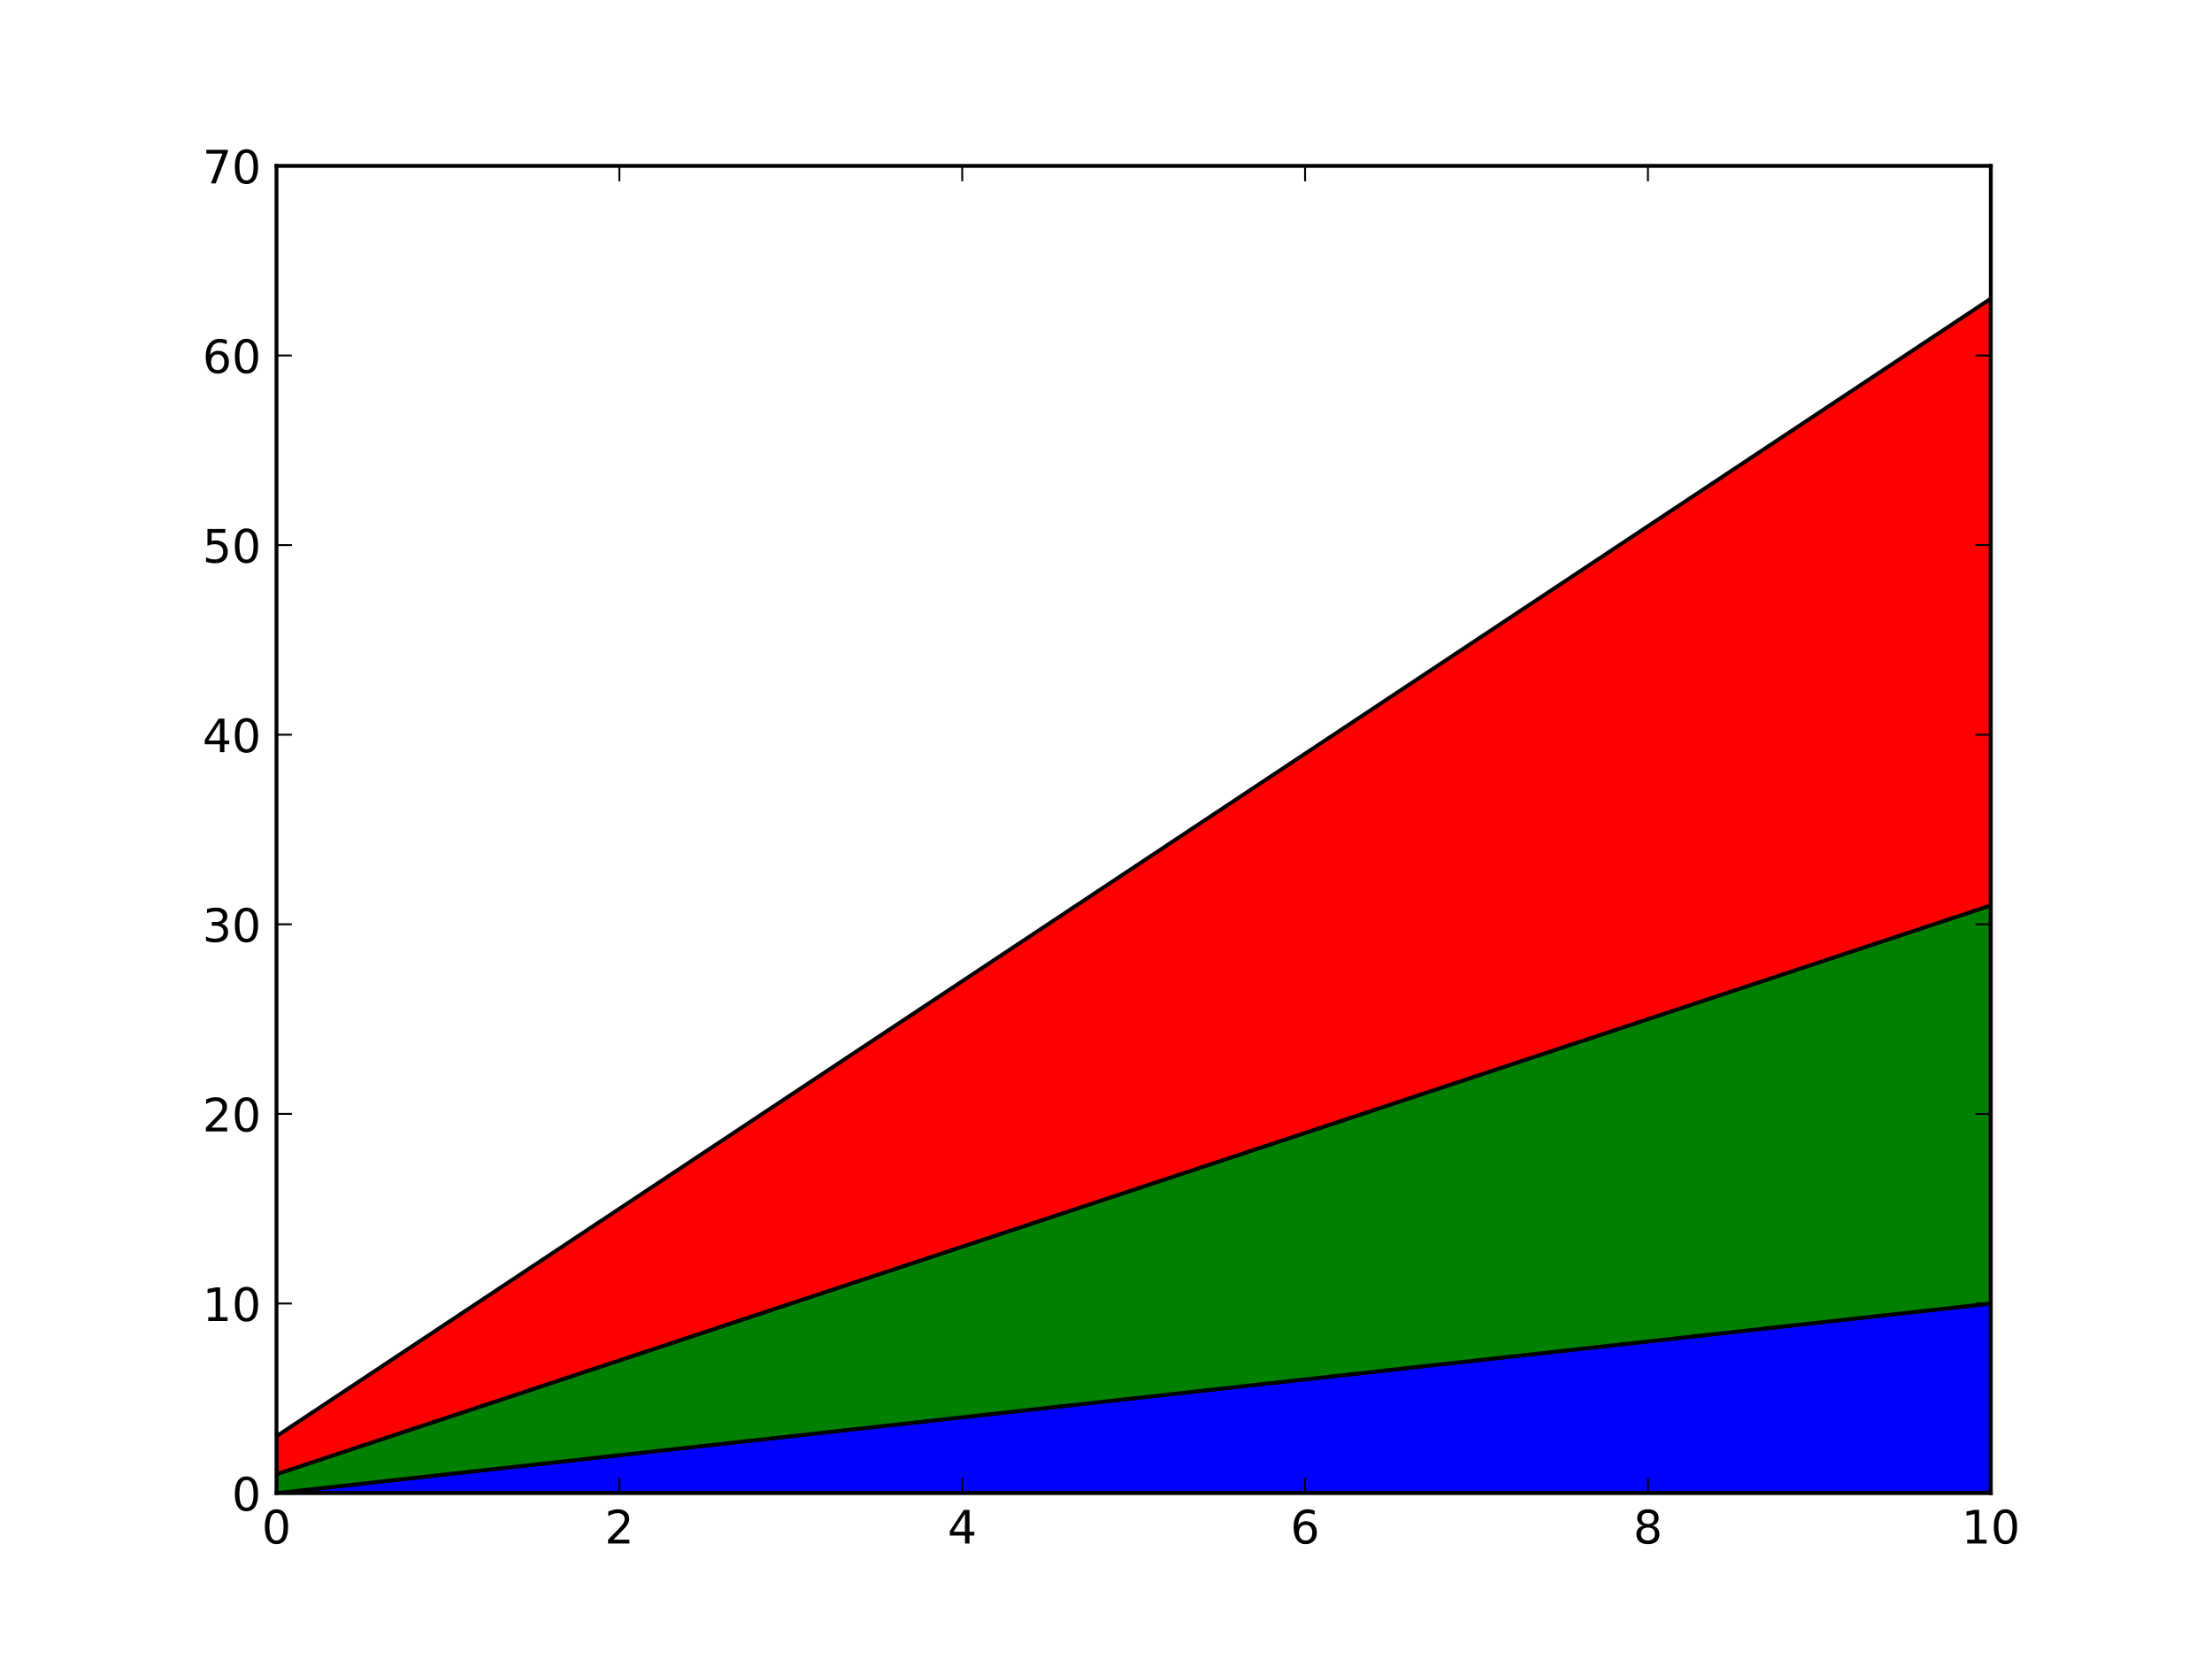
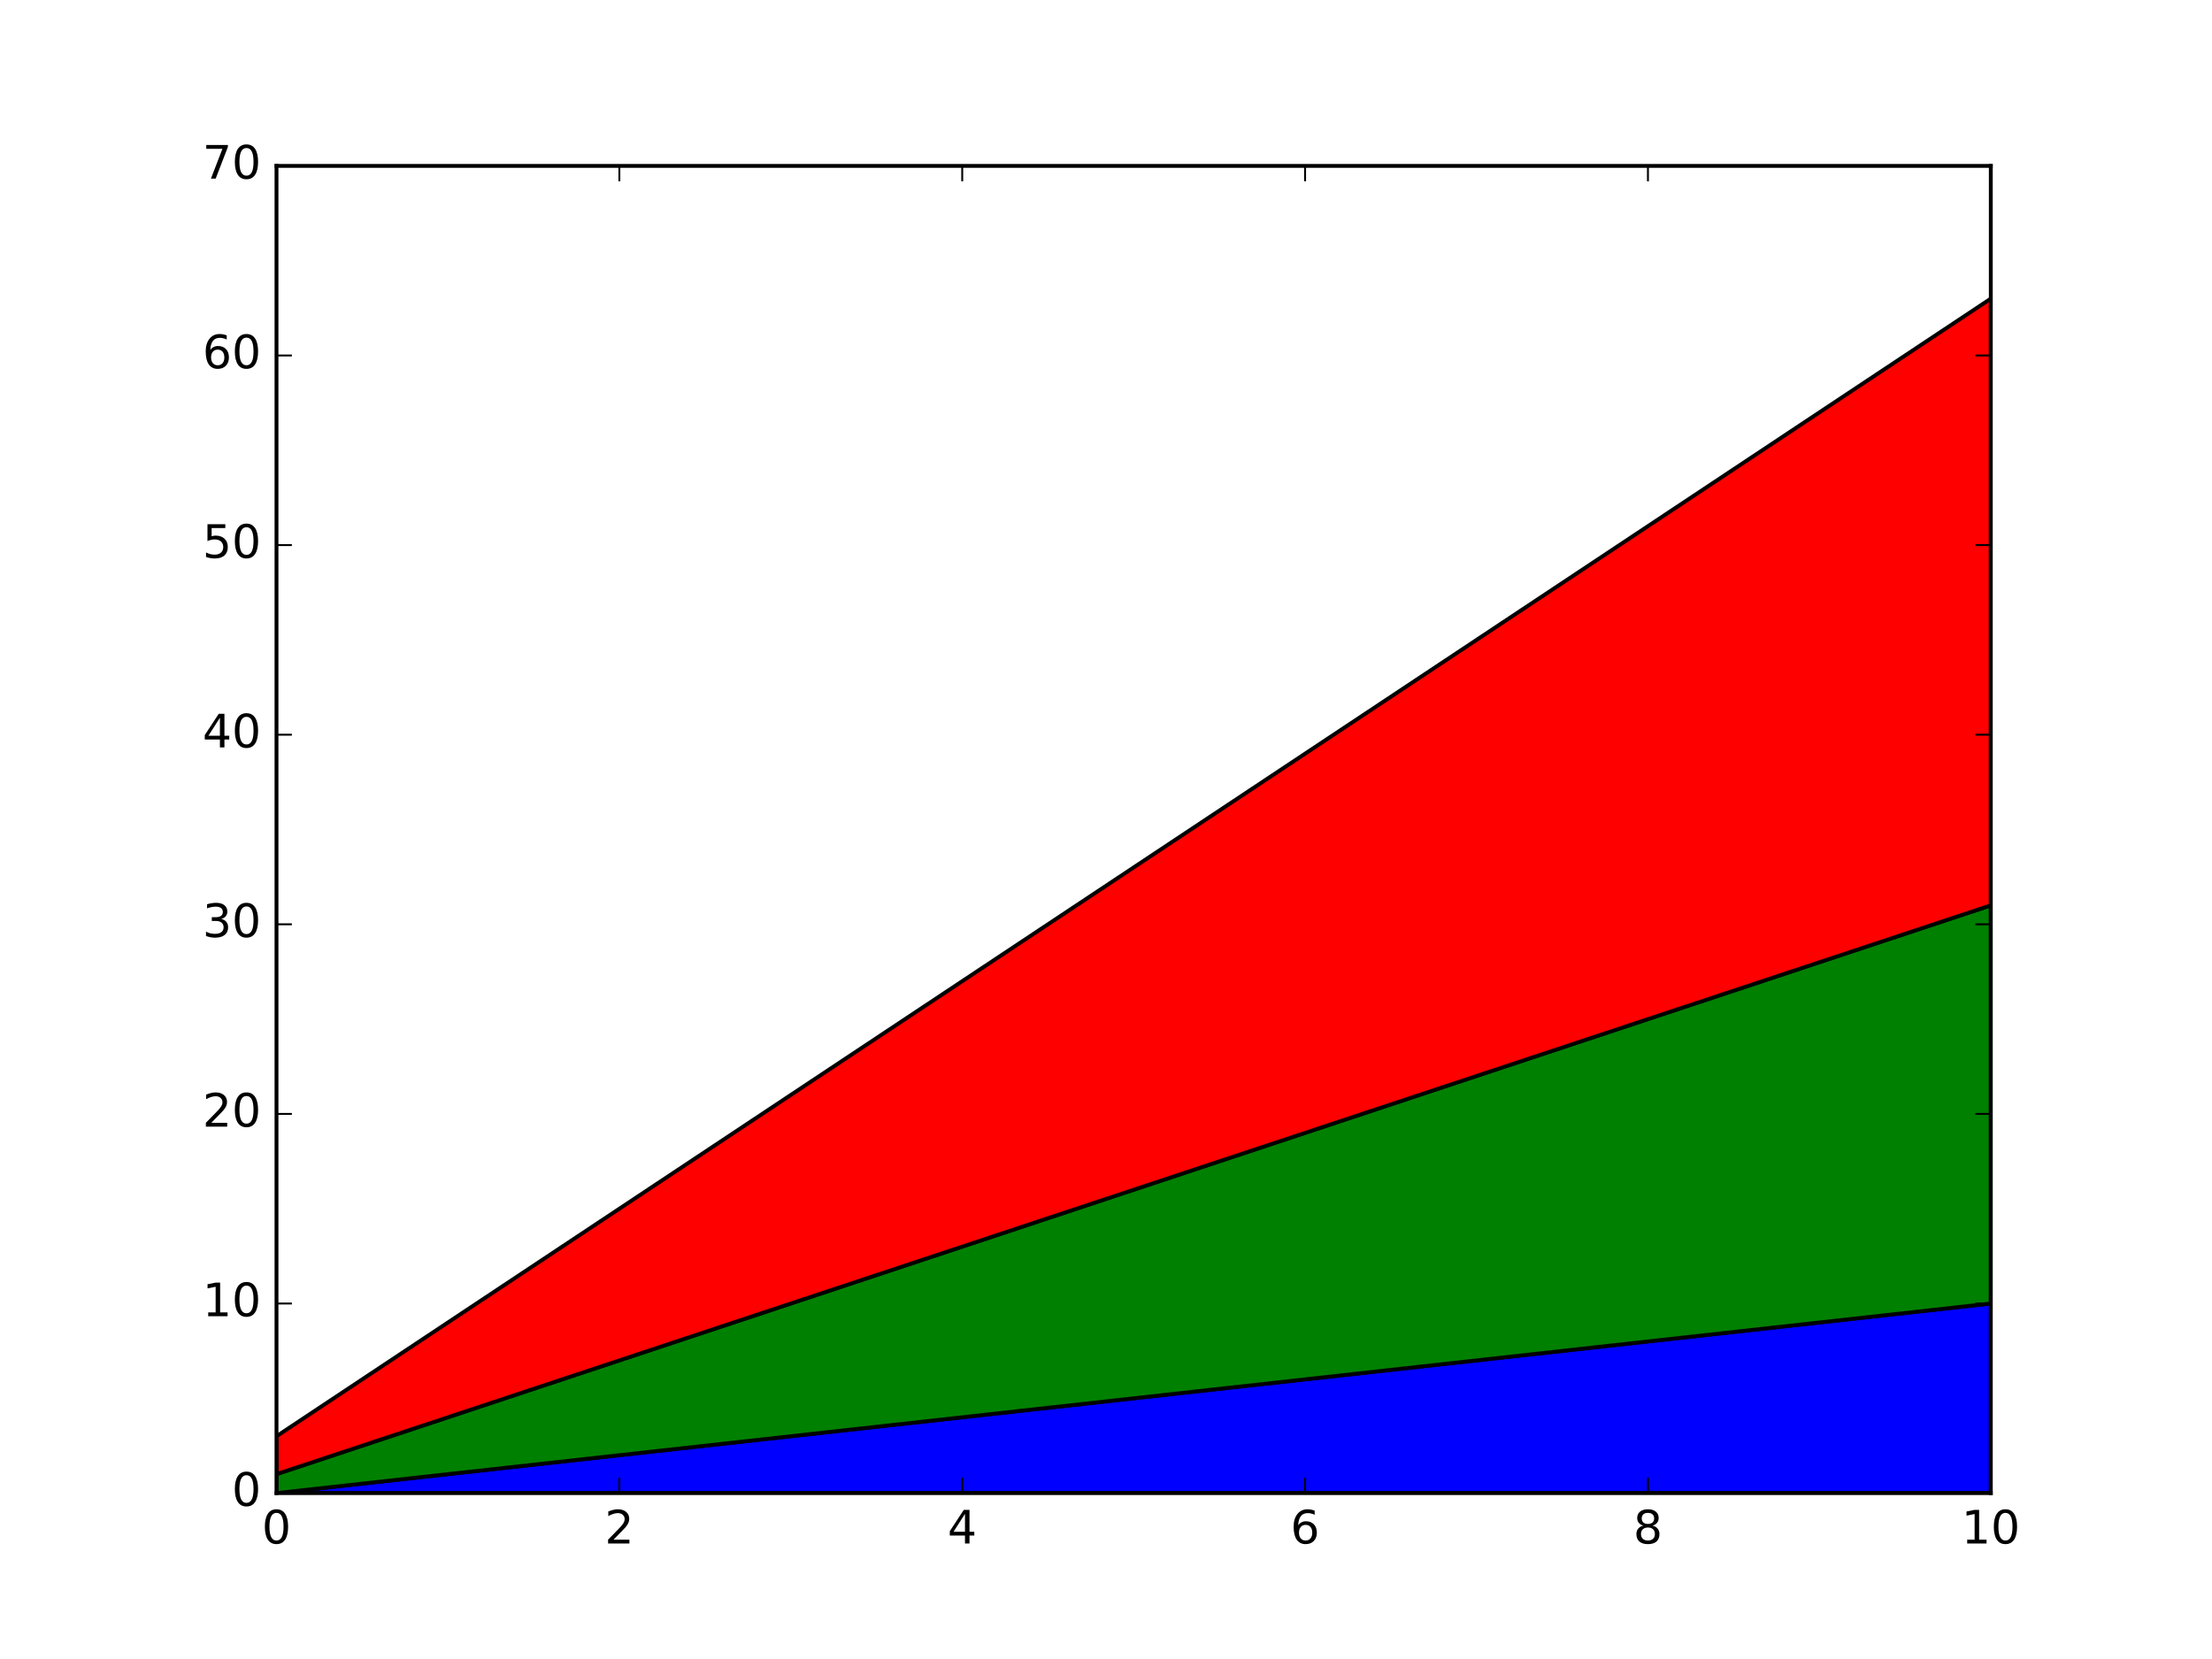
<svg xmlns="http://www.w3.org/2000/svg" xmlns:xlink="http://www.w3.org/1999/xlink" height="432pt" version="1.1" viewBox="0 0 576 432" width="576pt">
  <defs>
    <style type="text/css">
*{stroke-linecap:butt;stroke-linejoin:round;}
  </style>
  </defs>
  <g id="figure_1">
    <g id="patch_1">
      <path d="M 0 432  L 576 432  L 576 0  L 0 0  z " style="fill:#ffffff;" />
    </g>
    <g id="axes_1">
      <g id="patch_2">
        <path d="M 72 388.8  L 518.4 388.8  L 518.4 43.2  L 72 43.2  z " style="fill:#ffffff;" />
      </g>
      <g id="PolyCollection_1">
        <defs>
-           <path d="M 72 -43.2  L 72 -43.2  L 121.6 -43.2  L 171.2 -43.2  L 220.8 -43.2  L 270.4 -43.2  L 320 -43.2  L 369.6 -43.2  L 419.2 -43.2  L 468.8 -43.2  L 518.4 -43.2  L 518.4 -92.571  L 518.4 -92.571  L 468.8 -87.086  L 419.2 -81.6  L 369.6 -76.114  L 320 -70.629  L 270.4 -65.143  L 220.8 -59.657  L 171.2 -54.171  L 121.6 -48.686  L 72 -43.2  z " id="mb2615cfed7" style="stroke:#000000;" />
+           <path d="M 72 -43.2  L 72 -43.2  L 121.6 -43.2  L 171.2 -43.2  L 220.8 -43.2  L 270.4 -43.2  L 320 -43.2  L 369.6 -43.2  L 419.2 -43.2  L 468.8 -43.2  L 518.4 -43.2  L 518.4 -92.571  L 518.4 -92.571  L 468.8 -87.086  L 419.2 -81.6  L 369.6 -76.114  L 320 -70.629  L 270.4 -65.143  L 220.8 -59.657  L 171.2 -54.171  L 121.6 -48.686  L 72 -43.2  z " id="m4fba55cbe5" style="stroke:#000000;" />
        </defs>
-         <g clip-path="url(#pd9fc304260)">
-           <use style="fill:#0000ff;stroke:#000000;" x="0" xlink:href="#mb2615cfed7" y="432" />
+         <g clip-path="url(#pb821d0def6)">
+           <use style="fill:#0000ff;stroke:#000000;" x="0.0" xlink:href="#m4fba55cbe5" y="432.0" />
        </g>
      </g>
      <g id="PolyCollection_2">
        <defs>
-           <path d="M 72 -48.137  L 72 -43.2  L 121.6 -48.686  L 171.2 -54.171  L 220.8 -59.657  L 270.4 -65.143  L 320 -70.629  L 369.6 -76.114  L 419.2 -81.6  L 468.8 -87.086  L 518.4 -92.571  L 518.4 -196.251  L 518.4 -196.251  L 468.8 -179.794  L 419.2 -163.337  L 369.6 -146.88  L 320 -130.423  L 270.4 -113.966  L 220.8 -97.509  L 171.2 -81.051  L 121.6 -64.594  L 72 -48.137  z " id="m375191a259" style="stroke:#000000;" />
+           <path d="M 72 -48.137  L 72 -43.2  L 121.6 -48.686  L 171.2 -54.171  L 220.8 -59.657  L 270.4 -65.143  L 320 -70.629  L 369.6 -76.114  L 419.2 -81.6  L 468.8 -87.086  L 518.4 -92.571  L 518.4 -196.251  L 518.4 -196.251  L 468.8 -179.794  L 419.2 -163.337  L 369.6 -146.88  L 320 -130.423  L 270.4 -113.966  L 220.8 -97.509  L 171.2 -81.051  L 121.6 -64.594  L 72 -48.137  z " id="m7d8ffe92e0" style="stroke:#000000;" />
        </defs>
-         <g clip-path="url(#pd9fc304260)">
-           <use style="fill:#008000;stroke:#000000;" x="0" xlink:href="#m375191a259" y="432" />
+         <g clip-path="url(#pb821d0def6)">
+           <use style="fill:#008000;stroke:#000000;" x="0.0" xlink:href="#m7d8ffe92e0" y="432.0" />
        </g>
      </g>
      <g id="PolyCollection_3">
        <defs>
-           <path d="M 72 -58.011  L 72 -48.137  L 121.6 -64.594  L 171.2 -81.051  L 220.8 -97.509  L 270.4 -113.966  L 320 -130.423  L 369.6 -146.88  L 419.2 -163.337  L 468.8 -179.794  L 518.4 -196.251  L 518.4 -354.24  L 518.4 -354.24  L 468.8 -321.326  L 419.2 -288.411  L 369.6 -255.497  L 320 -222.583  L 270.4 -189.669  L 220.8 -156.754  L 171.2 -123.84  L 121.6 -90.926  L 72 -58.011  z " id="m041f43b921" style="stroke:#000000;" />
+           <path d="M 72 -58.011  L 72 -48.137  L 121.6 -64.594  L 171.2 -81.051  L 220.8 -97.509  L 270.4 -113.966  L 320 -130.423  L 369.6 -146.88  L 419.2 -163.337  L 468.8 -179.794  L 518.4 -196.251  L 518.4 -354.24  L 518.4 -354.24  L 468.8 -321.326  L 419.2 -288.411  L 369.6 -255.497  L 320 -222.583  L 270.4 -189.669  L 220.8 -156.754  L 171.2 -123.84  L 121.6 -90.926  L 72 -58.011  z " id="m9ca8c7a687" style="stroke:#000000;" />
        </defs>
-         <g clip-path="url(#pd9fc304260)">
-           <use style="fill:#ff0000;stroke:#000000;" x="0" xlink:href="#m041f43b921" y="432" />
+         <g clip-path="url(#pb821d0def6)">
+           <use style="fill:#ff0000;stroke:#000000;" x="0.0" xlink:href="#m9ca8c7a687" y="432.0" />
        </g>
      </g>
      <g id="patch_3">
        <path d="M 72 388.8  L 72 43.2  " style="fill:none;stroke:#000000;stroke-linecap:square;stroke-linejoin:miter;" />
      </g>
      <g id="patch_4">
        <path d="M 518.4 388.8  L 518.4 43.2  " style="fill:none;stroke:#000000;stroke-linecap:square;stroke-linejoin:miter;" />
      </g>
      <g id="patch_5">
        <path d="M 72 388.8  L 518.4 388.8  " style="fill:none;stroke:#000000;stroke-linecap:square;stroke-linejoin:miter;" />
      </g>
      <g id="patch_6">
        <path d="M 72 43.2  L 518.4 43.2  " style="fill:none;stroke:#000000;stroke-linecap:square;stroke-linejoin:miter;" />
      </g>
      <g id="matplotlib.axis_1">
        <g id="xtick_1">
          <g id="line2d_1">
            <defs>
-               <path d="M 0 0  L 0 -4  " id="m675db449e2" style="stroke:#000000;stroke-width:0.5;" />
-             </defs>
-             <g>
-               <use style="stroke:#000000;stroke-width:0.5;" x="72" xlink:href="#m675db449e2" y="388.8" />
+               <path d="M 0 0  L 0 -4  " id="m9a533bc3d8" style="stroke:#000000;stroke-width:0.5;" />
+             </defs>
+             <g>
+               <use style="stroke:#000000;stroke-width:0.5;" x="72.0" xlink:href="#m9a533bc3d8" y="388.8" />
            </g>
          </g>
          <g id="line2d_2">
            <defs>
-               <path d="M 0 0  L 0 4  " id="me4341fbdd9" style="stroke:#000000;stroke-width:0.5;" />
-             </defs>
-             <g>
-               <use style="stroke:#000000;stroke-width:0.5;" x="72" xlink:href="#me4341fbdd9" y="43.2" />
+               <path d="M 0 0  L 0 4  " id="m9ec29eb0cb" style="stroke:#000000;stroke-width:0.5;" />
+             </defs>
+             <g>
+               <use style="stroke:#000000;stroke-width:0.5;" x="72.0" xlink:href="#m9ec29eb0cb" y="43.2" />
            </g>
          </g>
          <g id="text_1">
            <defs>
              <path d="M 31.781 66.406  Q 24.172 66.406 20.328 58.906  Q 16.5 51.422 16.5 36.375  Q 16.5 21.391 20.328 13.891  Q 24.172 6.391 31.781 6.391  Q 39.453 6.391 43.281 13.891  Q 47.125 21.391 47.125 36.375  Q 47.125 51.422 43.281 58.906  Q 39.453 66.406 31.781 66.406  M 31.781 74.219  Q 44.047 74.219 50.516 64.516  Q 56.984 54.828 56.984 36.375  Q 56.984 17.969 50.516 8.266  Q 44.047 -1.422 31.781 -1.422  Q 19.531 -1.422 13.062 8.266  Q 6.594 17.969 6.594 36.375  Q 6.594 54.828 13.062 64.516  Q 19.531 74.219 31.781 74.219  " id="DejaVuSans-30" />
            </defs>
            <g transform="translate(68.1825 401.9181)scale(0.12 -0.12)">
              <use xlink:href="#DejaVuSans-30" />
            </g>
          </g>
        </g>
        <g id="xtick_2">
          <g id="line2d_3">
            <g>
-               <use style="stroke:#000000;stroke-width:0.5;" x="161.28" xlink:href="#m675db449e2" y="388.8" />
+               <use style="stroke:#000000;stroke-width:0.5;" x="161.28" xlink:href="#m9a533bc3d8" y="388.8" />
            </g>
          </g>
          <g id="line2d_4">
            <g>
-               <use style="stroke:#000000;stroke-width:0.5;" x="161.28" xlink:href="#me4341fbdd9" y="43.2" />
+               <use style="stroke:#000000;stroke-width:0.5;" x="161.28" xlink:href="#m9ec29eb0cb" y="43.2" />
            </g>
          </g>
          <g id="text_2">
            <defs>
              <path d="M 19.188 8.297  L 53.609 8.297  L 53.609 0  L 7.328 0  L 7.328 8.297  Q 12.938 14.109 22.625 23.891  Q 32.328 33.688 34.812 36.531  Q 39.547 41.844 41.422 45.531  Q 43.312 49.219 43.312 52.781  Q 43.312 58.594 39.234 62.25  Q 35.156 65.922 28.609 65.922  Q 23.969 65.922 18.812 64.312  Q 13.672 62.703 7.812 59.422  L 7.812 69.391  Q 13.766 71.781 18.938 73  Q 24.125 74.219 28.422 74.219  Q 39.75 74.219 46.484 68.547  Q 53.219 62.891 53.219 53.422  Q 53.219 48.922 51.531 44.891  Q 49.859 40.875 45.406 35.406  Q 44.188 33.984 37.641 27.219  Q 31.109 20.453 19.188 8.297  " id="DejaVuSans-32" />
            </defs>
            <g transform="translate(157.4625 401.9181)scale(0.12 -0.12)">
              <use xlink:href="#DejaVuSans-32" />
            </g>
          </g>
        </g>
        <g id="xtick_3">
          <g id="line2d_5">
            <g>
-               <use style="stroke:#000000;stroke-width:0.5;" x="250.56" xlink:href="#m675db449e2" y="388.8" />
+               <use style="stroke:#000000;stroke-width:0.5;" x="250.56" xlink:href="#m9a533bc3d8" y="388.8" />
            </g>
          </g>
          <g id="line2d_6">
            <g>
-               <use style="stroke:#000000;stroke-width:0.5;" x="250.56" xlink:href="#me4341fbdd9" y="43.2" />
+               <use style="stroke:#000000;stroke-width:0.5;" x="250.56" xlink:href="#m9ec29eb0cb" y="43.2" />
            </g>
          </g>
          <g id="text_3">
            <defs>
              <path d="M 37.797 64.312  L 12.891 25.391  L 37.797 25.391  z M 35.203 72.906  L 47.609 72.906  L 47.609 25.391  L 58.016 25.391  L 58.016 17.188  L 47.609 17.188  L 47.609 0  L 37.797 0  L 37.797 17.188  L 4.891 17.188  L 4.891 26.703  z " id="DejaVuSans-34" />
            </defs>
            <g transform="translate(246.7425 401.9181)scale(0.12 -0.12)">
              <use xlink:href="#DejaVuSans-34" />
            </g>
          </g>
        </g>
        <g id="xtick_4">
          <g id="line2d_7">
            <g>
-               <use style="stroke:#000000;stroke-width:0.5;" x="339.84" xlink:href="#m675db449e2" y="388.8" />
+               <use style="stroke:#000000;stroke-width:0.5;" x="339.84" xlink:href="#m9a533bc3d8" y="388.8" />
            </g>
          </g>
          <g id="line2d_8">
            <g>
-               <use style="stroke:#000000;stroke-width:0.5;" x="339.84" xlink:href="#me4341fbdd9" y="43.2" />
+               <use style="stroke:#000000;stroke-width:0.5;" x="339.84" xlink:href="#m9ec29eb0cb" y="43.2" />
            </g>
          </g>
          <g id="text_4">
            <defs>
              <path d="M 33.016 40.375  Q 26.375 40.375 22.484 35.828  Q 18.609 31.297 18.609 23.391  Q 18.609 15.531 22.484 10.953  Q 26.375 6.391 33.016 6.391  Q 39.656 6.391 43.531 10.953  Q 47.406 15.531 47.406 23.391  Q 47.406 31.297 43.531 35.828  Q 39.656 40.375 33.016 40.375  M 52.594 71.297  L 52.594 62.312  Q 48.875 64.062 45.094 64.984  Q 41.312 65.922 37.594 65.922  Q 27.828 65.922 22.672 59.328  Q 17.531 52.734 16.797 39.406  Q 19.672 43.656 24.016 45.922  Q 28.375 48.188 33.594 48.188  Q 44.578 48.188 50.953 41.516  Q 57.328 34.859 57.328 23.391  Q 57.328 12.156 50.688 5.359  Q 44.047 -1.422 33.016 -1.422  Q 20.359 -1.422 13.672 8.266  Q 6.984 17.969 6.984 36.375  Q 6.984 53.656 15.188 63.938  Q 23.391 74.219 37.203 74.219  Q 40.922 74.219 44.703 73.484  Q 48.484 72.75 52.594 71.297  " id="DejaVuSans-36" />
            </defs>
            <g transform="translate(336.0225 401.9181)scale(0.12 -0.12)">
              <use xlink:href="#DejaVuSans-36" />
            </g>
          </g>
        </g>
        <g id="xtick_5">
          <g id="line2d_9">
            <g>
-               <use style="stroke:#000000;stroke-width:0.5;" x="429.12" xlink:href="#m675db449e2" y="388.8" />
+               <use style="stroke:#000000;stroke-width:0.5;" x="429.12" xlink:href="#m9a533bc3d8" y="388.8" />
            </g>
          </g>
          <g id="line2d_10">
            <g>
-               <use style="stroke:#000000;stroke-width:0.5;" x="429.12" xlink:href="#me4341fbdd9" y="43.2" />
+               <use style="stroke:#000000;stroke-width:0.5;" x="429.12" xlink:href="#m9ec29eb0cb" y="43.2" />
            </g>
          </g>
          <g id="text_5">
            <defs>
              <path d="M 31.781 34.625  Q 24.75 34.625 20.719 30.859  Q 16.703 27.094 16.703 20.516  Q 16.703 13.922 20.719 10.156  Q 24.75 6.391 31.781 6.391  Q 38.812 6.391 42.859 10.172  Q 46.922 13.969 46.922 20.516  Q 46.922 27.094 42.891 30.859  Q 38.875 34.625 31.781 34.625  M 21.922 38.812  Q 15.578 40.375 12.031 44.719  Q 8.5 49.078 8.5 55.328  Q 8.5 64.062 14.719 69.141  Q 20.953 74.219 31.781 74.219  Q 42.672 74.219 48.875 69.141  Q 55.078 64.062 55.078 55.328  Q 55.078 49.078 51.531 44.719  Q 48 40.375 41.703 38.812  Q 48.828 37.156 52.797 32.312  Q 56.781 27.484 56.781 20.516  Q 56.781 9.906 50.312 4.234  Q 43.844 -1.422 31.781 -1.422  Q 19.734 -1.422 13.25 4.234  Q 6.781 9.906 6.781 20.516  Q 6.781 27.484 10.781 32.312  Q 14.797 37.156 21.922 38.812  M 18.312 54.391  Q 18.312 48.734 21.844 45.562  Q 25.391 42.391 31.781 42.391  Q 38.141 42.391 41.719 45.562  Q 45.312 48.734 45.312 54.391  Q 45.312 60.062 41.719 63.234  Q 38.141 66.406 31.781 66.406  Q 25.391 66.406 21.844 63.234  Q 18.312 60.062 18.312 54.391  " id="DejaVuSans-38" />
            </defs>
            <g transform="translate(425.3025 401.9181)scale(0.12 -0.12)">
              <use xlink:href="#DejaVuSans-38" />
            </g>
          </g>
        </g>
        <g id="xtick_6">
          <g id="line2d_11">
            <g>
-               <use style="stroke:#000000;stroke-width:0.5;" x="518.4" xlink:href="#m675db449e2" y="388.8" />
+               <use style="stroke:#000000;stroke-width:0.5;" x="518.4" xlink:href="#m9a533bc3d8" y="388.8" />
            </g>
          </g>
          <g id="line2d_12">
            <g>
-               <use style="stroke:#000000;stroke-width:0.5;" x="518.4" xlink:href="#me4341fbdd9" y="43.2" />
+               <use style="stroke:#000000;stroke-width:0.5;" x="518.4" xlink:href="#m9ec29eb0cb" y="43.2" />
            </g>
          </g>
          <g id="text_6">
            <defs>
              <path d="M 12.406 8.297  L 28.516 8.297  L 28.516 63.922  L 10.984 60.406  L 10.984 69.391  L 28.422 72.906  L 38.281 72.906  L 38.281 8.297  L 54.391 8.297  L 54.391 0  L 12.406 0  z " id="DejaVuSans-31" />
            </defs>
            <g transform="translate(510.765 401.9181)scale(0.12 -0.12)">
              <use xlink:href="#DejaVuSans-31" />
              <use x="63.623" xlink:href="#DejaVuSans-30" />
            </g>
          </g>
        </g>
      </g>
      <g id="matplotlib.axis_2">
        <g id="ytick_1">
          <g id="line2d_13">
            <defs>
-               <path d="M 0 0  L 4 0  " id="m9ee9548921" style="stroke:#000000;stroke-width:0.5;" />
-             </defs>
-             <g>
-               <use style="stroke:#000000;stroke-width:0.5;" x="72" xlink:href="#m9ee9548921" y="388.8" />
+               <path d="M 0 0  L 4 0  " id="m5565451f71" style="stroke:#000000;stroke-width:0.5;" />
+             </defs>
+             <g>
+               <use style="stroke:#000000;stroke-width:0.5;" x="72.0" xlink:href="#m5565451f71" y="388.8" />
            </g>
          </g>
          <g id="line2d_14">
            <defs>
-               <path d="M 0 0  L -4 0  " id="m8f80d736f0" style="stroke:#000000;stroke-width:0.5;" />
-             </defs>
-             <g>
-               <use style="stroke:#000000;stroke-width:0.5;" x="518.4" xlink:href="#m8f80d736f0" y="388.8" />
+               <path d="M 0 0  L -4 0  " id="mbae681a634" style="stroke:#000000;stroke-width:0.5;" />
+             </defs>
+             <g>
+               <use style="stroke:#000000;stroke-width:0.5;" x="518.4" xlink:href="#mbae681a634" y="388.8" />
            </g>
          </g>
          <g id="text_7">
-             <g transform="translate(60.365 393.3591)scale(0.12 -0.12)">
+             <g transform="translate(60.365 392.1112)scale(0.12 -0.12)">
              <use xlink:href="#DejaVuSans-30" />
            </g>
          </g>
        </g>
        <g id="ytick_2">
          <g id="line2d_15">
            <g>
-               <use style="stroke:#000000;stroke-width:0.5;" x="72" xlink:href="#m9ee9548921" y="339.429" />
+               <use style="stroke:#000000;stroke-width:0.5;" x="72.0" xlink:href="#m5565451f71" y="339.429" />
            </g>
          </g>
          <g id="line2d_16">
            <g>
-               <use style="stroke:#000000;stroke-width:0.5;" x="518.4" xlink:href="#m8f80d736f0" y="339.429" />
+               <use style="stroke:#000000;stroke-width:0.5;" x="518.4" xlink:href="#mbae681a634" y="339.429" />
            </g>
          </g>
          <g id="text_8">
-             <g transform="translate(52.73 343.9876)scale(0.12 -0.12)">
+             <g transform="translate(52.73 342.7398)scale(0.12 -0.12)">
              <use xlink:href="#DejaVuSans-31" />
              <use x="63.623" xlink:href="#DejaVuSans-30" />
            </g>
          </g>
        </g>
        <g id="ytick_3">
          <g id="line2d_17">
            <g>
-               <use style="stroke:#000000;stroke-width:0.5;" x="72" xlink:href="#m9ee9548921" y="290.057" />
+               <use style="stroke:#000000;stroke-width:0.5;" x="72.0" xlink:href="#m5565451f71" y="290.057" />
            </g>
          </g>
          <g id="line2d_18">
            <g>
-               <use style="stroke:#000000;stroke-width:0.5;" x="518.4" xlink:href="#m8f80d736f0" y="290.057" />
+               <use style="stroke:#000000;stroke-width:0.5;" x="518.4" xlink:href="#mbae681a634" y="290.057" />
            </g>
          </g>
          <g id="text_9">
-             <g transform="translate(52.73 294.6162)scale(0.12 -0.12)">
+             <g transform="translate(52.73 293.3684)scale(0.12 -0.12)">
              <use xlink:href="#DejaVuSans-32" />
              <use x="63.623" xlink:href="#DejaVuSans-30" />
            </g>
          </g>
        </g>
        <g id="ytick_4">
          <g id="line2d_19">
            <g>
-               <use style="stroke:#000000;stroke-width:0.5;" x="72" xlink:href="#m9ee9548921" y="240.686" />
+               <use style="stroke:#000000;stroke-width:0.5;" x="72.0" xlink:href="#m5565451f71" y="240.686" />
            </g>
          </g>
          <g id="line2d_20">
            <g>
-               <use style="stroke:#000000;stroke-width:0.5;" x="518.4" xlink:href="#m8f80d736f0" y="240.686" />
+               <use style="stroke:#000000;stroke-width:0.5;" x="518.4" xlink:href="#mbae681a634" y="240.686" />
            </g>
          </g>
          <g id="text_10">
            <defs>
              <path d="M 40.578 39.312  Q 47.656 37.797 51.625 33  Q 55.609 28.219 55.609 21.188  Q 55.609 10.406 48.188 4.484  Q 40.766 -1.422 27.094 -1.422  Q 22.516 -1.422 17.656 -0.516  Q 12.797 0.391 7.625 2.203  L 7.625 11.719  Q 11.719 9.328 16.594 8.109  Q 21.484 6.891 26.812 6.891  Q 36.078 6.891 40.938 10.547  Q 45.797 14.203 45.797 21.188  Q 45.797 27.641 41.281 31.266  Q 36.766 34.906 28.719 34.906  L 20.219 34.906  L 20.219 43.016  L 29.109 43.016  Q 36.375 43.016 40.234 45.922  Q 44.094 48.828 44.094 54.297  Q 44.094 59.906 40.109 62.906  Q 36.141 65.922 28.719 65.922  Q 24.656 65.922 20.016 65.031  Q 15.375 64.156 9.812 62.312  L 9.812 71.094  Q 15.438 72.656 20.344 73.438  Q 25.25 74.219 29.594 74.219  Q 40.828 74.219 47.359 69.109  Q 53.906 64.016 53.906 55.328  Q 53.906 49.266 50.438 45.094  Q 46.969 40.922 40.578 39.312  " id="DejaVuSans-33" />
            </defs>
-             <g transform="translate(52.73 245.2448)scale(0.12 -0.12)">
+             <g transform="translate(52.73 243.997)scale(0.12 -0.12)">
              <use xlink:href="#DejaVuSans-33" />
              <use x="63.623" xlink:href="#DejaVuSans-30" />
            </g>
          </g>
        </g>
        <g id="ytick_5">
          <g id="line2d_21">
            <g>
-               <use style="stroke:#000000;stroke-width:0.5;" x="72" xlink:href="#m9ee9548921" y="191.314" />
+               <use style="stroke:#000000;stroke-width:0.5;" x="72.0" xlink:href="#m5565451f71" y="191.314" />
            </g>
          </g>
          <g id="line2d_22">
            <g>
-               <use style="stroke:#000000;stroke-width:0.5;" x="518.4" xlink:href="#m8f80d736f0" y="191.314" />
+               <use style="stroke:#000000;stroke-width:0.5;" x="518.4" xlink:href="#mbae681a634" y="191.314" />
            </g>
          </g>
          <g id="text_11">
-             <g transform="translate(52.73 195.8733)scale(0.12 -0.12)">
+             <g transform="translate(52.73 194.6255)scale(0.12 -0.12)">
              <use xlink:href="#DejaVuSans-34" />
              <use x="63.623" xlink:href="#DejaVuSans-30" />
            </g>
          </g>
        </g>
        <g id="ytick_6">
          <g id="line2d_23">
            <g>
-               <use style="stroke:#000000;stroke-width:0.5;" x="72" xlink:href="#m9ee9548921" y="141.943" />
+               <use style="stroke:#000000;stroke-width:0.5;" x="72.0" xlink:href="#m5565451f71" y="141.943" />
            </g>
          </g>
          <g id="line2d_24">
            <g>
-               <use style="stroke:#000000;stroke-width:0.5;" x="518.4" xlink:href="#m8f80d736f0" y="141.943" />
+               <use style="stroke:#000000;stroke-width:0.5;" x="518.4" xlink:href="#mbae681a634" y="141.943" />
            </g>
          </g>
          <g id="text_12">
            <defs>
              <path d="M 10.797 72.906  L 49.516 72.906  L 49.516 64.594  L 19.828 64.594  L 19.828 46.734  Q 21.969 47.469 24.109 47.828  Q 26.266 48.188 28.422 48.188  Q 40.625 48.188 47.75 41.5  Q 54.891 34.812 54.891 23.391  Q 54.891 11.625 47.562 5.094  Q 40.234 -1.422 26.906 -1.422  Q 22.312 -1.422 17.547 -0.641  Q 12.797 0.141 7.719 1.703  L 7.719 11.625  Q 12.109 9.234 16.797 8.062  Q 21.484 6.891 26.703 6.891  Q 35.156 6.891 40.078 11.328  Q 45.016 15.766 45.016 23.391  Q 45.016 31 40.078 35.438  Q 35.156 39.891 26.703 39.891  Q 22.75 39.891 18.812 39.016  Q 14.891 38.141 10.797 36.281  z " id="DejaVuSans-35" />
            </defs>
-             <g transform="translate(52.73 146.5019)scale(0.12 -0.12)">
+             <g transform="translate(52.73 145.2541)scale(0.12 -0.12)">
              <use xlink:href="#DejaVuSans-35" />
              <use x="63.623" xlink:href="#DejaVuSans-30" />
            </g>
          </g>
        </g>
        <g id="ytick_7">
          <g id="line2d_25">
            <g>
-               <use style="stroke:#000000;stroke-width:0.5;" x="72" xlink:href="#m9ee9548921" y="92.571" />
+               <use style="stroke:#000000;stroke-width:0.5;" x="72.0" xlink:href="#m5565451f71" y="92.571" />
            </g>
          </g>
          <g id="line2d_26">
            <g>
-               <use style="stroke:#000000;stroke-width:0.5;" x="518.4" xlink:href="#m8f80d736f0" y="92.571" />
+               <use style="stroke:#000000;stroke-width:0.5;" x="518.4" xlink:href="#mbae681a634" y="92.571" />
            </g>
          </g>
          <g id="text_13">
-             <g transform="translate(52.73 97.13049)scale(0.12 -0.12)">
+             <g transform="translate(52.73 95.88268)scale(0.12 -0.12)">
              <use xlink:href="#DejaVuSans-36" />
              <use x="63.623" xlink:href="#DejaVuSans-30" />
            </g>
          </g>
        </g>
        <g id="ytick_8">
          <g id="line2d_27">
            <g>
-               <use style="stroke:#000000;stroke-width:0.5;" x="72" xlink:href="#m9ee9548921" y="43.2" />
+               <use style="stroke:#000000;stroke-width:0.5;" x="72.0" xlink:href="#m5565451f71" y="43.2" />
            </g>
          </g>
          <g id="line2d_28">
            <g>
-               <use style="stroke:#000000;stroke-width:0.5;" x="518.4" xlink:href="#m8f80d736f0" y="43.2" />
+               <use style="stroke:#000000;stroke-width:0.5;" x="518.4" xlink:href="#mbae681a634" y="43.2" />
            </g>
          </g>
          <g id="text_14">
            <defs>
              <path d="M 8.203 72.906  L 55.078 72.906  L 55.078 68.703  L 28.609 0  L 18.312 0  L 43.219 64.594  L 8.203 64.594  z " id="DejaVuSans-37" />
            </defs>
-             <g transform="translate(52.73 47.75906)scale(0.12 -0.12)">
+             <g transform="translate(52.73 46.51125)scale(0.12 -0.12)">
              <use xlink:href="#DejaVuSans-37" />
              <use x="63.623" xlink:href="#DejaVuSans-30" />
            </g>
          </g>
        </g>
      </g>
    </g>
  </g>
  <defs>
-     <clipPath id="pd9fc304260">
-       <rect height="345.6" width="446.4" x="72" y="43.2" />
+     <clipPath id="pb821d0def6">
+       <rect height="345.6" width="446.4" x="72.0" y="43.2" />
    </clipPath>
  </defs>
</svg>
